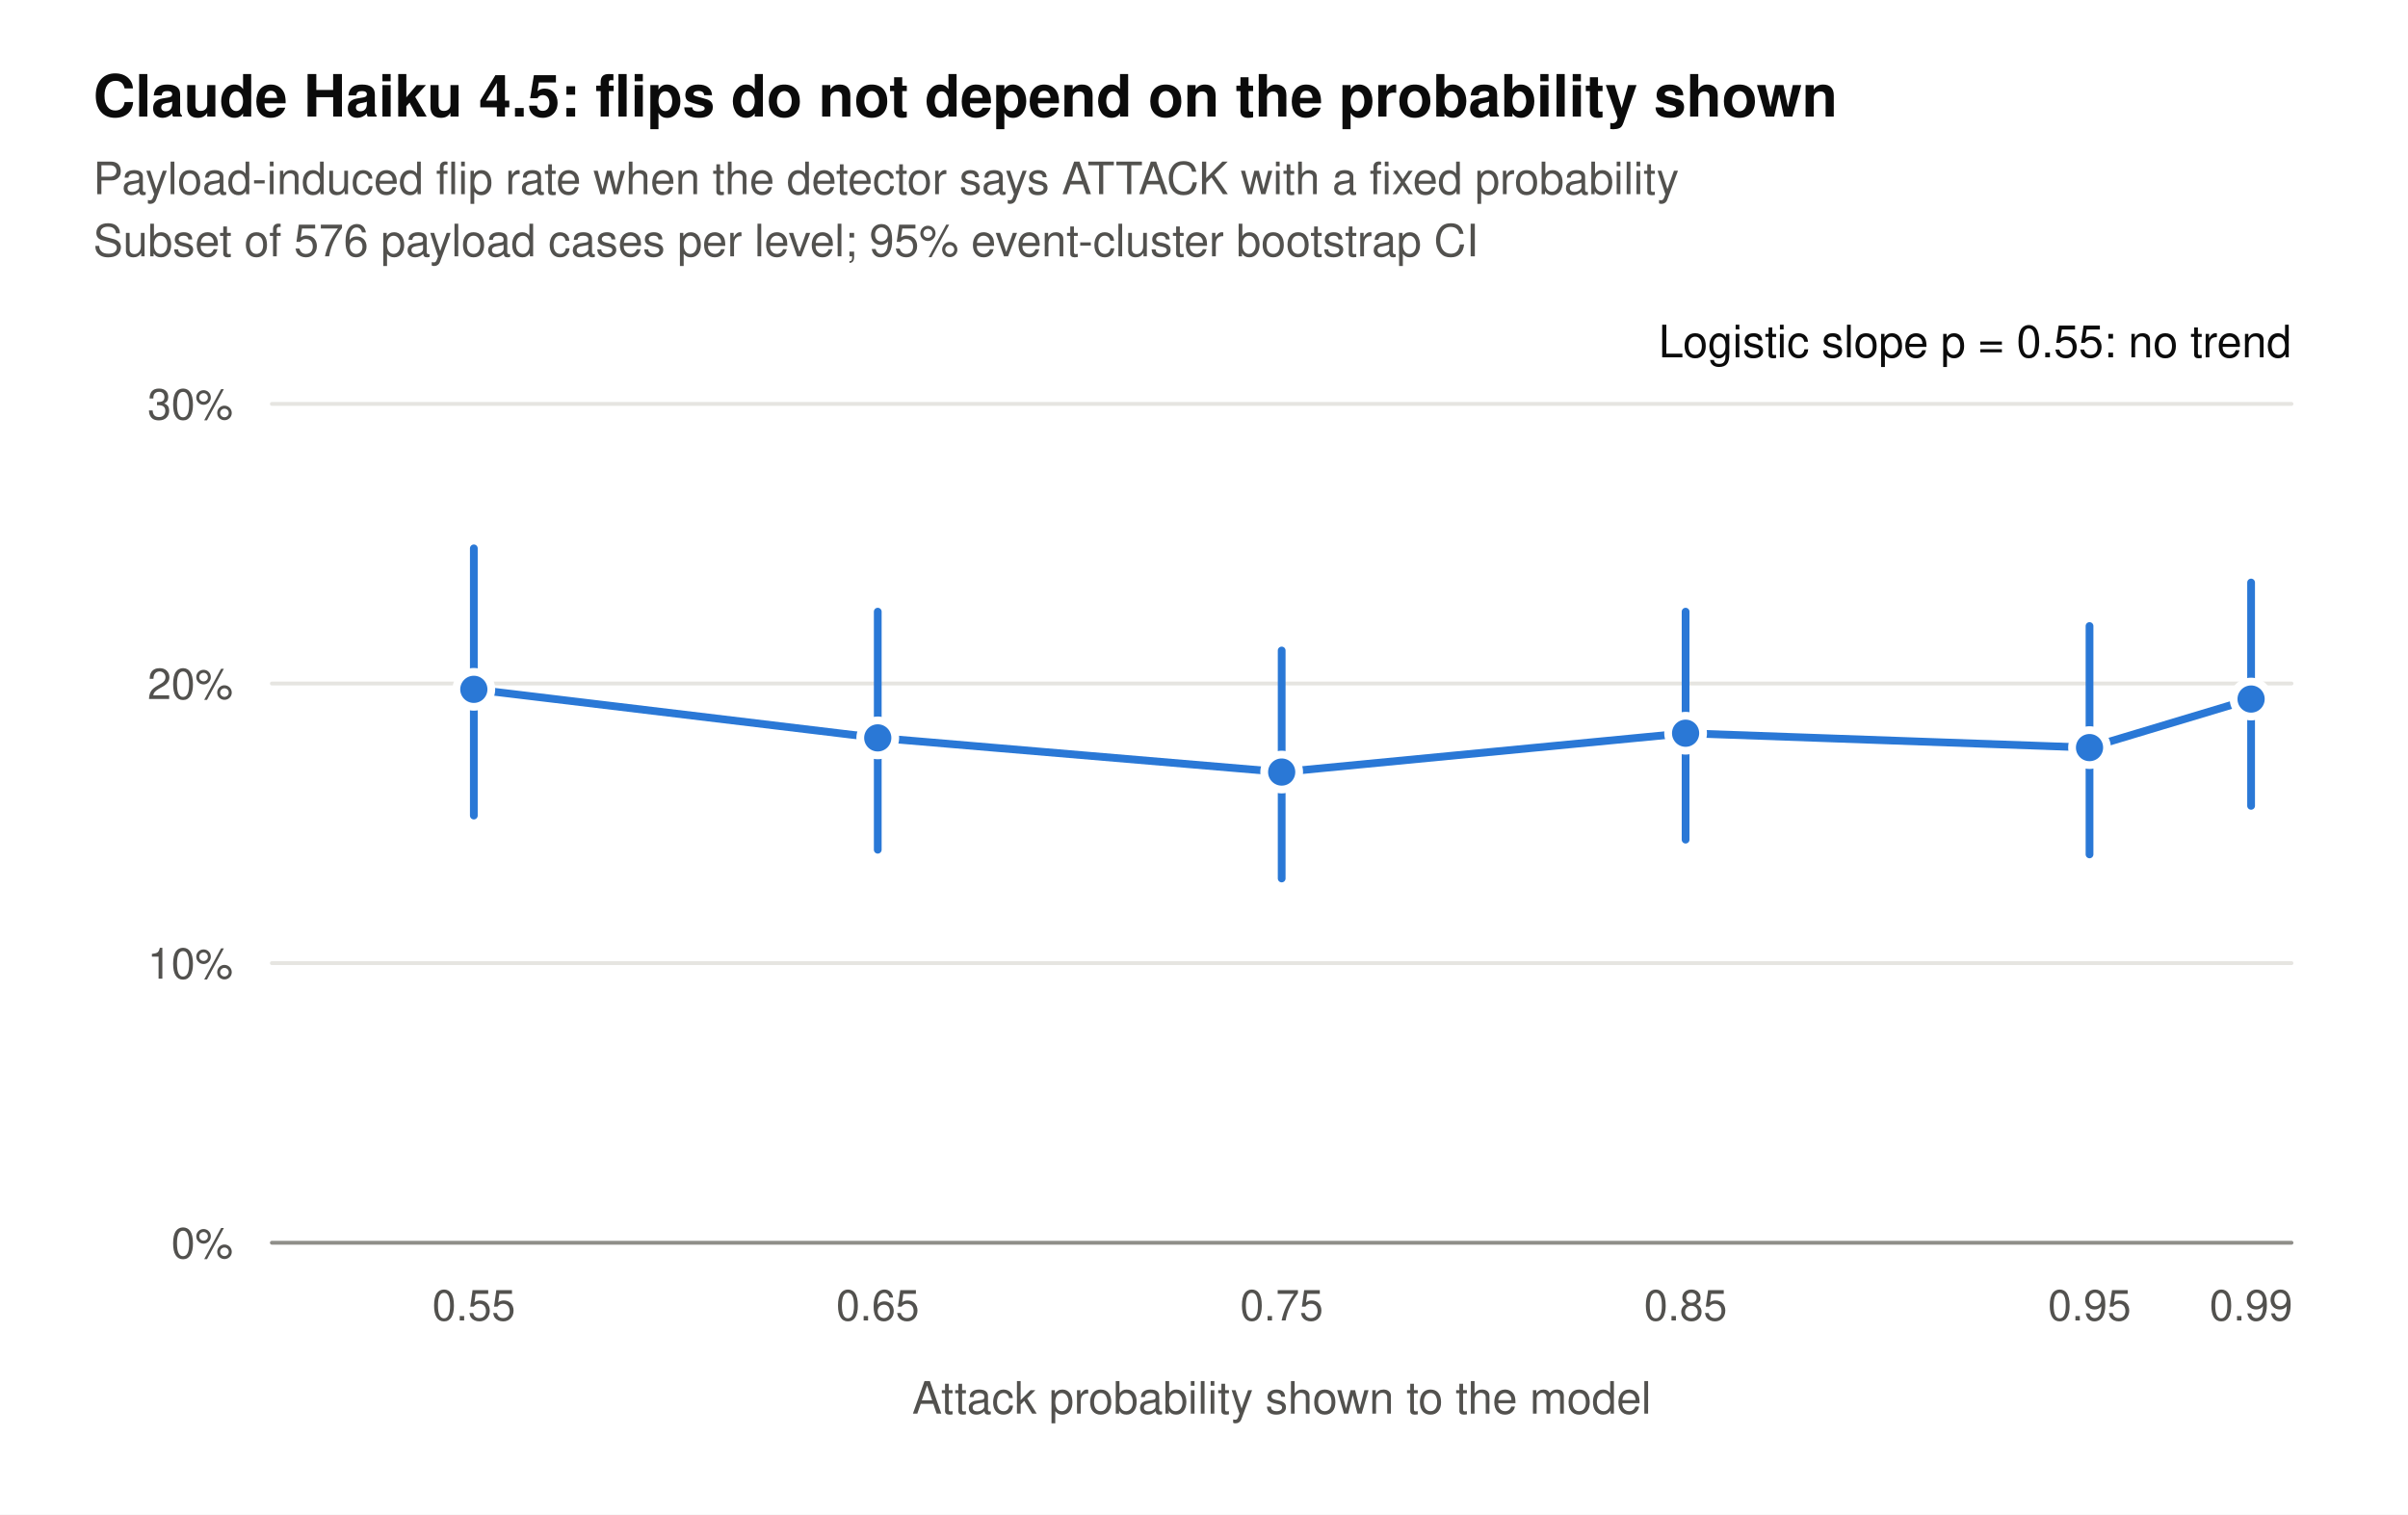
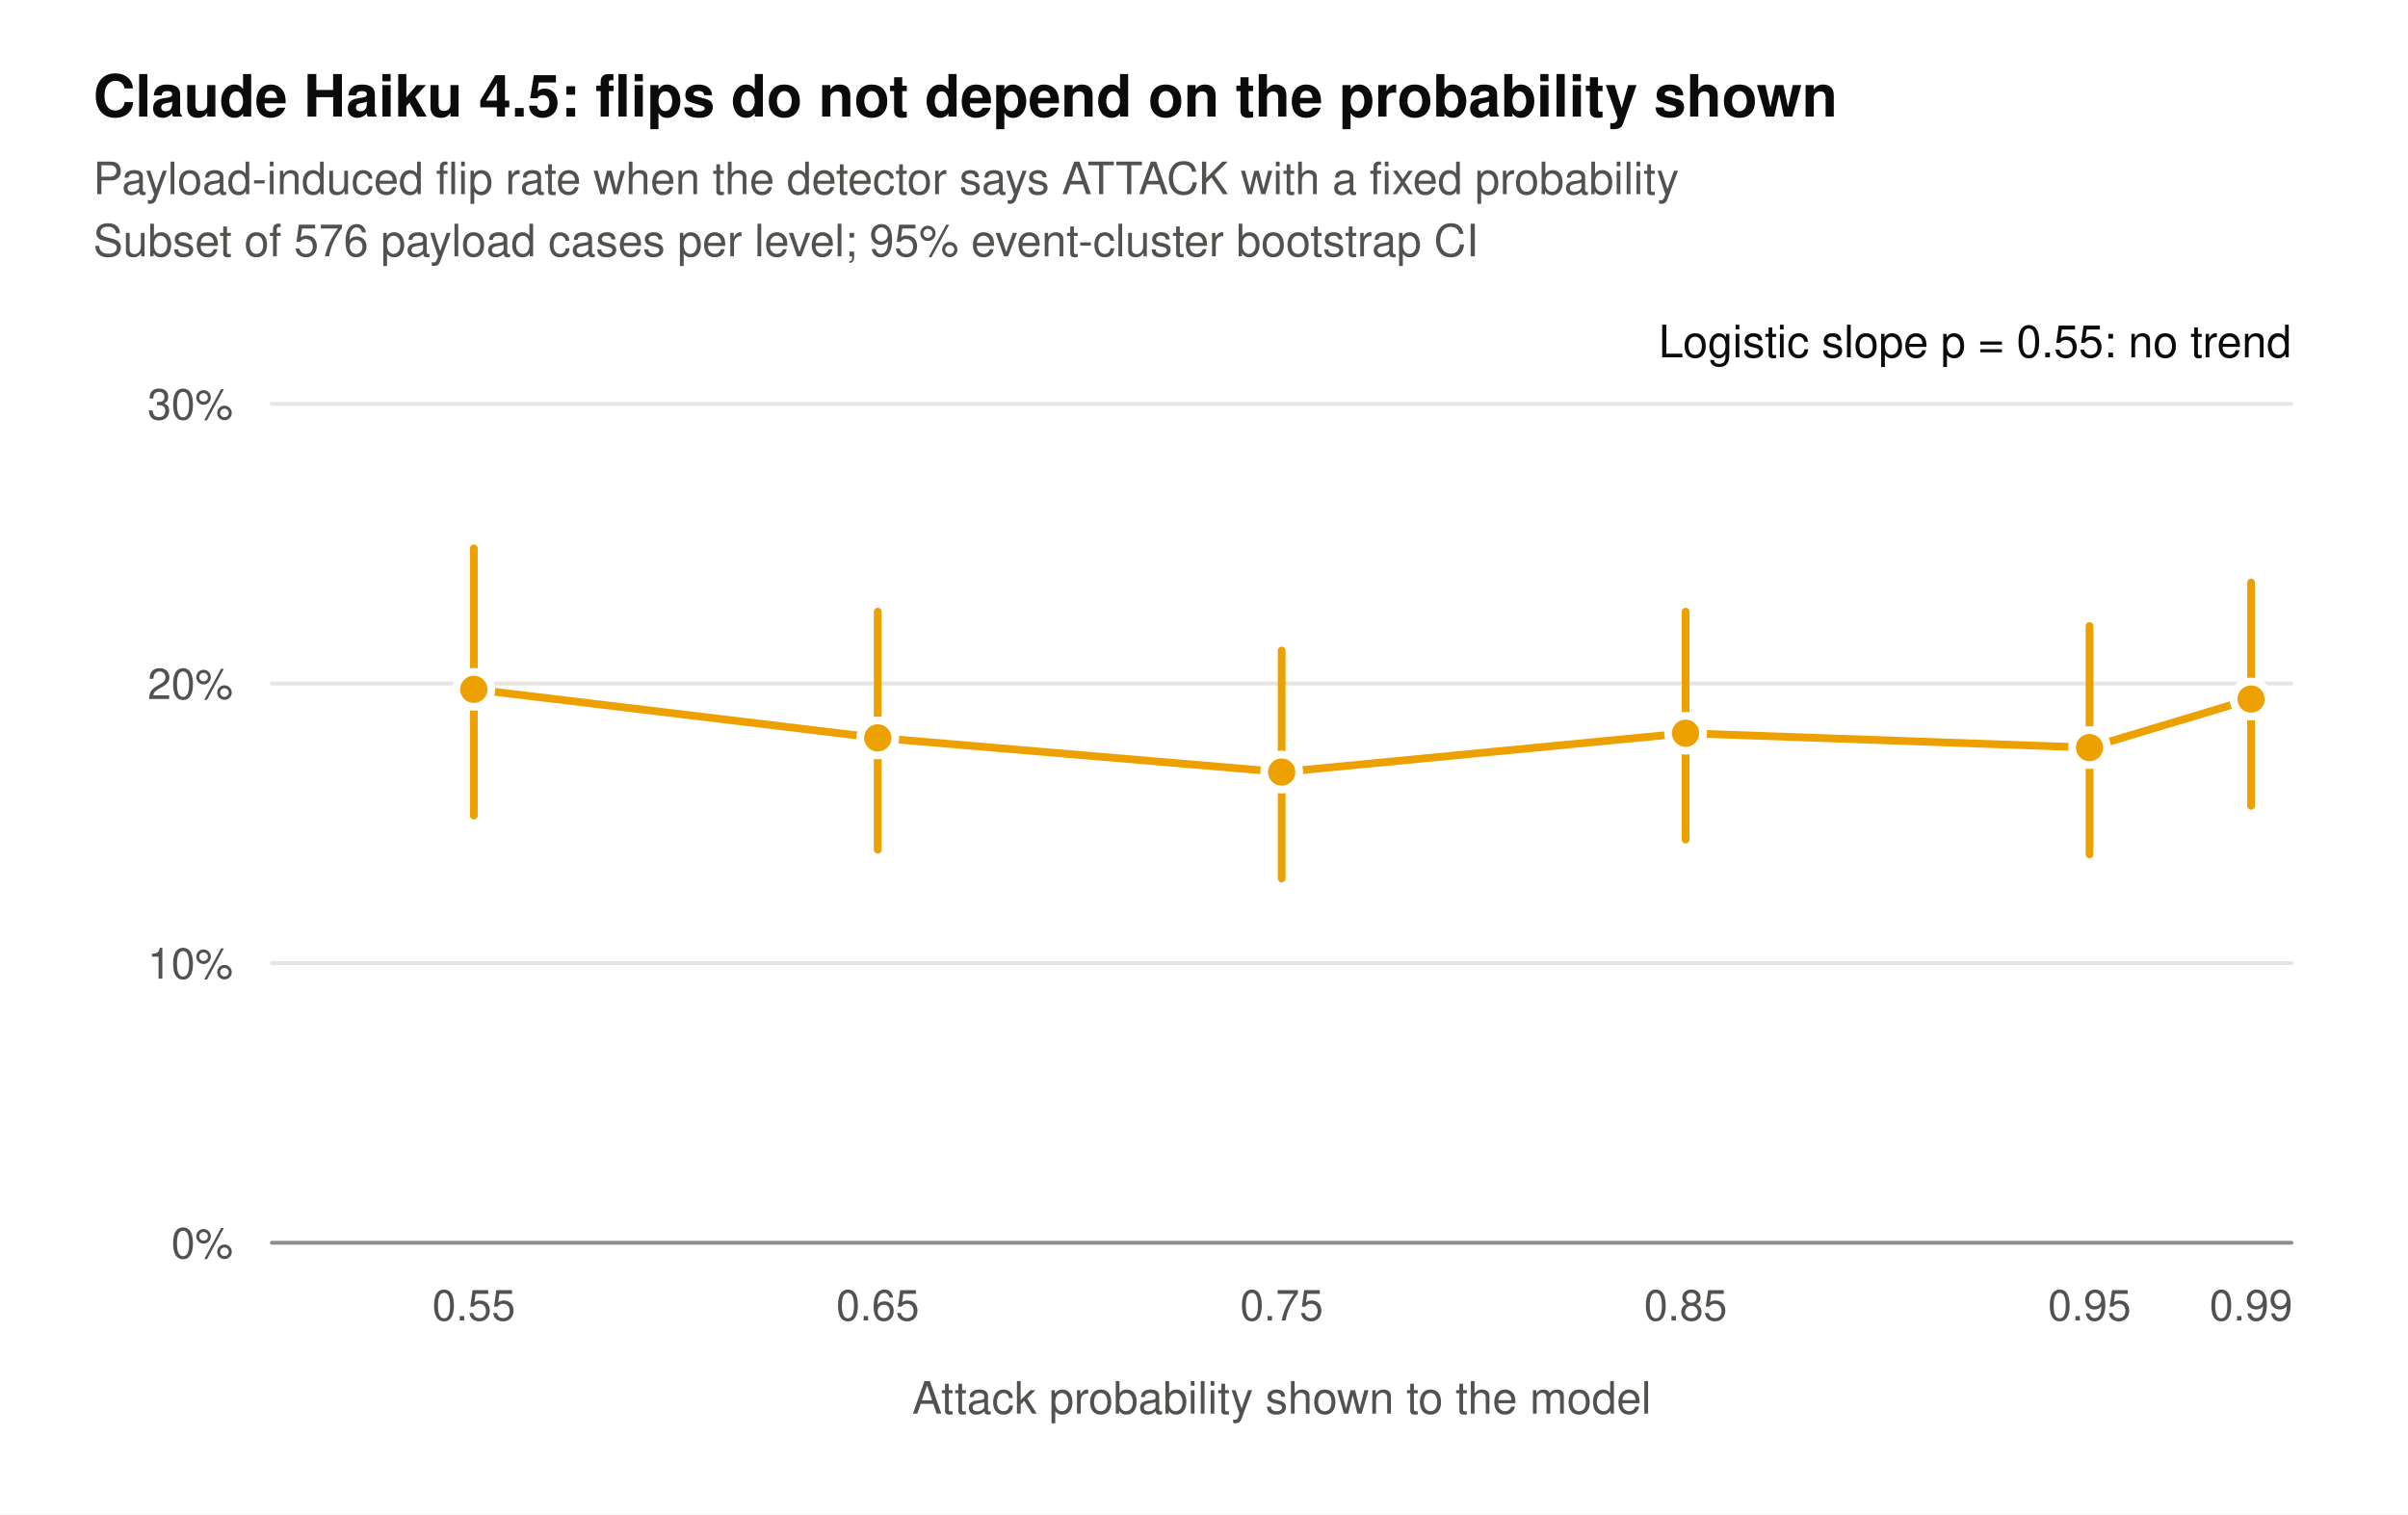
<svg xmlns="http://www.w3.org/2000/svg" width="620" height="390" viewBox="0 0 620 390">
  <rect width="620" height="390" fill="#ffffff" />
  <text x="24.0" y="30.0" font-family="Helvetica, Arial, sans-serif" font-size="15" fill="#0b0b0b" text-anchor="start" font-weight="bold">Claude Haiku 4.5: flips do not depend on the probability shown</text>
  <text x="24.0" y="50.0" font-family="Helvetica, Arial, sans-serif" font-size="11.5" fill="#52514e" text-anchor="start" font-weight="normal">Payload-induced flip rate when the detector says ATTACK with a fixed probability</text>
  <text x="24.0" y="66.0" font-family="Helvetica, Arial, sans-serif" font-size="11.5" fill="#52514e" text-anchor="start" font-weight="normal">Subset of 576 payload cases per level; 95% event-cluster bootstrap CI</text>
  <line x1="70.0" y1="320.0" x2="590.0" y2="320.0" stroke="#8f8e89" stroke-width="1" stroke-linecap="round" />
  <text x="60.0" y="324.0" font-family="Helvetica, Arial, sans-serif" font-size="11" fill="#52514e" text-anchor="end" font-weight="normal">0%</text>
  <line x1="70.0" y1="248.0" x2="590.0" y2="248.0" stroke="#e6e5e1" stroke-width="1" stroke-linecap="round" />
  <text x="60.0" y="252.0" font-family="Helvetica, Arial, sans-serif" font-size="11" fill="#52514e" text-anchor="end" font-weight="normal">10%</text>
  <line x1="70.0" y1="176.0" x2="590.0" y2="176.0" stroke="#e6e5e1" stroke-width="1" stroke-linecap="round" />
  <text x="60.0" y="180.0" font-family="Helvetica, Arial, sans-serif" font-size="11" fill="#52514e" text-anchor="end" font-weight="normal">20%</text>
  <line x1="70.0" y1="104.0" x2="590.0" y2="104.0" stroke="#e6e5e1" stroke-width="1" stroke-linecap="round" />
  <text x="60.0" y="108.0" font-family="Helvetica, Arial, sans-serif" font-size="11" fill="#52514e" text-anchor="end" font-weight="normal">30%</text>
  <text x="122.0" y="340.0" font-family="Helvetica, Arial, sans-serif" font-size="11" fill="#52514e" text-anchor="middle" font-weight="normal">0.55</text>
  <text x="226.0" y="340.0" font-family="Helvetica, Arial, sans-serif" font-size="11" fill="#52514e" text-anchor="middle" font-weight="normal">0.65</text>
  <text x="330.0" y="340.0" font-family="Helvetica, Arial, sans-serif" font-size="11" fill="#52514e" text-anchor="middle" font-weight="normal">0.75</text>
  <text x="434.0" y="340.0" font-family="Helvetica, Arial, sans-serif" font-size="11" fill="#52514e" text-anchor="middle" font-weight="normal">0.85</text>
  <text x="538.0" y="340.0" font-family="Helvetica, Arial, sans-serif" font-size="11" fill="#52514e" text-anchor="middle" font-weight="normal">0.95</text>
  <text x="579.6" y="340.0" font-family="Helvetica, Arial, sans-serif" font-size="11" fill="#52514e" text-anchor="middle" font-weight="normal">0.99</text>
  <text x="330.0" y="364.0" font-family="Helvetica, Arial, sans-serif" font-size="11.5" fill="#52514e" text-anchor="middle" font-weight="normal">Attack probability shown to the model</text>
-   <path d="M122.0,177.5 L226.0,190.0 L330.0,198.8 L434.0,188.8 L538.0,192.5 L579.6,180.0" fill="none" stroke="#2a78d6" stroke-width="2" stroke-linejoin="round" stroke-linecap="round" />
-   <line x1="122.0" y1="210.0" x2="122.0" y2="141.2" stroke="#2a78d6" stroke-width="2" stroke-linecap="round" />
-   <circle cx="122.0" cy="177.5" r="4.5" fill="#2a78d6" stroke="#ffffff" stroke-width="2" />
-   <line x1="226.0" y1="218.8" x2="226.0" y2="157.5" stroke="#2a78d6" stroke-width="2" stroke-linecap="round" />
-   <circle cx="226.0" cy="190.0" r="4.5" fill="#2a78d6" stroke="#ffffff" stroke-width="2" />
-   <line x1="330.0" y1="226.2" x2="330.0" y2="167.5" stroke="#2a78d6" stroke-width="2" stroke-linecap="round" />
-   <circle cx="330.0" cy="198.8" r="4.5" fill="#2a78d6" stroke="#ffffff" stroke-width="2" />
-   <line x1="434.0" y1="216.2" x2="434.0" y2="157.5" stroke="#2a78d6" stroke-width="2" stroke-linecap="round" />
-   <circle cx="434.0" cy="188.8" r="4.5" fill="#2a78d6" stroke="#ffffff" stroke-width="2" />
-   <line x1="538.0" y1="220.0" x2="538.0" y2="161.2" stroke="#2a78d6" stroke-width="2" stroke-linecap="round" />
-   <circle cx="538.0" cy="192.5" r="4.5" fill="#2a78d6" stroke="#ffffff" stroke-width="2" />
-   <line x1="579.6" y1="207.5" x2="579.6" y2="150.0" stroke="#2a78d6" stroke-width="2" stroke-linecap="round" />
-   <circle cx="579.6" cy="180.0" r="4.5" fill="#2a78d6" stroke="#ffffff" stroke-width="2" />
+   <path d="M122.0,177.5 L226.0,190.0 L330.0,198.8 L434.0,188.8 L538.0,192.5 L579.6,180.0" fill="none" stroke="#eda100" stroke-width="2" stroke-linejoin="round" stroke-linecap="round" />
+   <line x1="122.0" y1="210.0" x2="122.0" y2="141.2" stroke="#eda100" stroke-width="2" stroke-linecap="round" />
+   <circle cx="122.0" cy="177.5" r="4.5" fill="#eda100" stroke="#ffffff" stroke-width="2" />
+   <line x1="226.0" y1="218.8" x2="226.0" y2="157.5" stroke="#eda100" stroke-width="2" stroke-linecap="round" />
+   <circle cx="226.0" cy="190.0" r="4.5" fill="#eda100" stroke="#ffffff" stroke-width="2" />
+   <line x1="330.0" y1="226.2" x2="330.0" y2="167.5" stroke="#eda100" stroke-width="2" stroke-linecap="round" />
+   <circle cx="330.0" cy="198.8" r="4.5" fill="#eda100" stroke="#ffffff" stroke-width="2" />
+   <line x1="434.0" y1="216.2" x2="434.0" y2="157.5" stroke="#eda100" stroke-width="2" stroke-linecap="round" />
+   <circle cx="434.0" cy="188.8" r="4.5" fill="#eda100" stroke="#ffffff" stroke-width="2" />
+   <line x1="538.0" y1="220.0" x2="538.0" y2="161.2" stroke="#eda100" stroke-width="2" stroke-linecap="round" />
+   <circle cx="538.0" cy="192.5" r="4.5" fill="#eda100" stroke="#ffffff" stroke-width="2" />
+   <line x1="579.6" y1="207.5" x2="579.6" y2="150.0" stroke="#eda100" stroke-width="2" stroke-linecap="round" />
+   <circle cx="579.6" cy="180.0" r="4.5" fill="#eda100" stroke="#ffffff" stroke-width="2" />
  <text x="590.0" y="92.0" font-family="Helvetica, Arial, sans-serif" font-size="11.5" fill="#0b0b0b" text-anchor="end" font-weight="normal">Logistic slope p = 0.55: no trend</text>
</svg>
